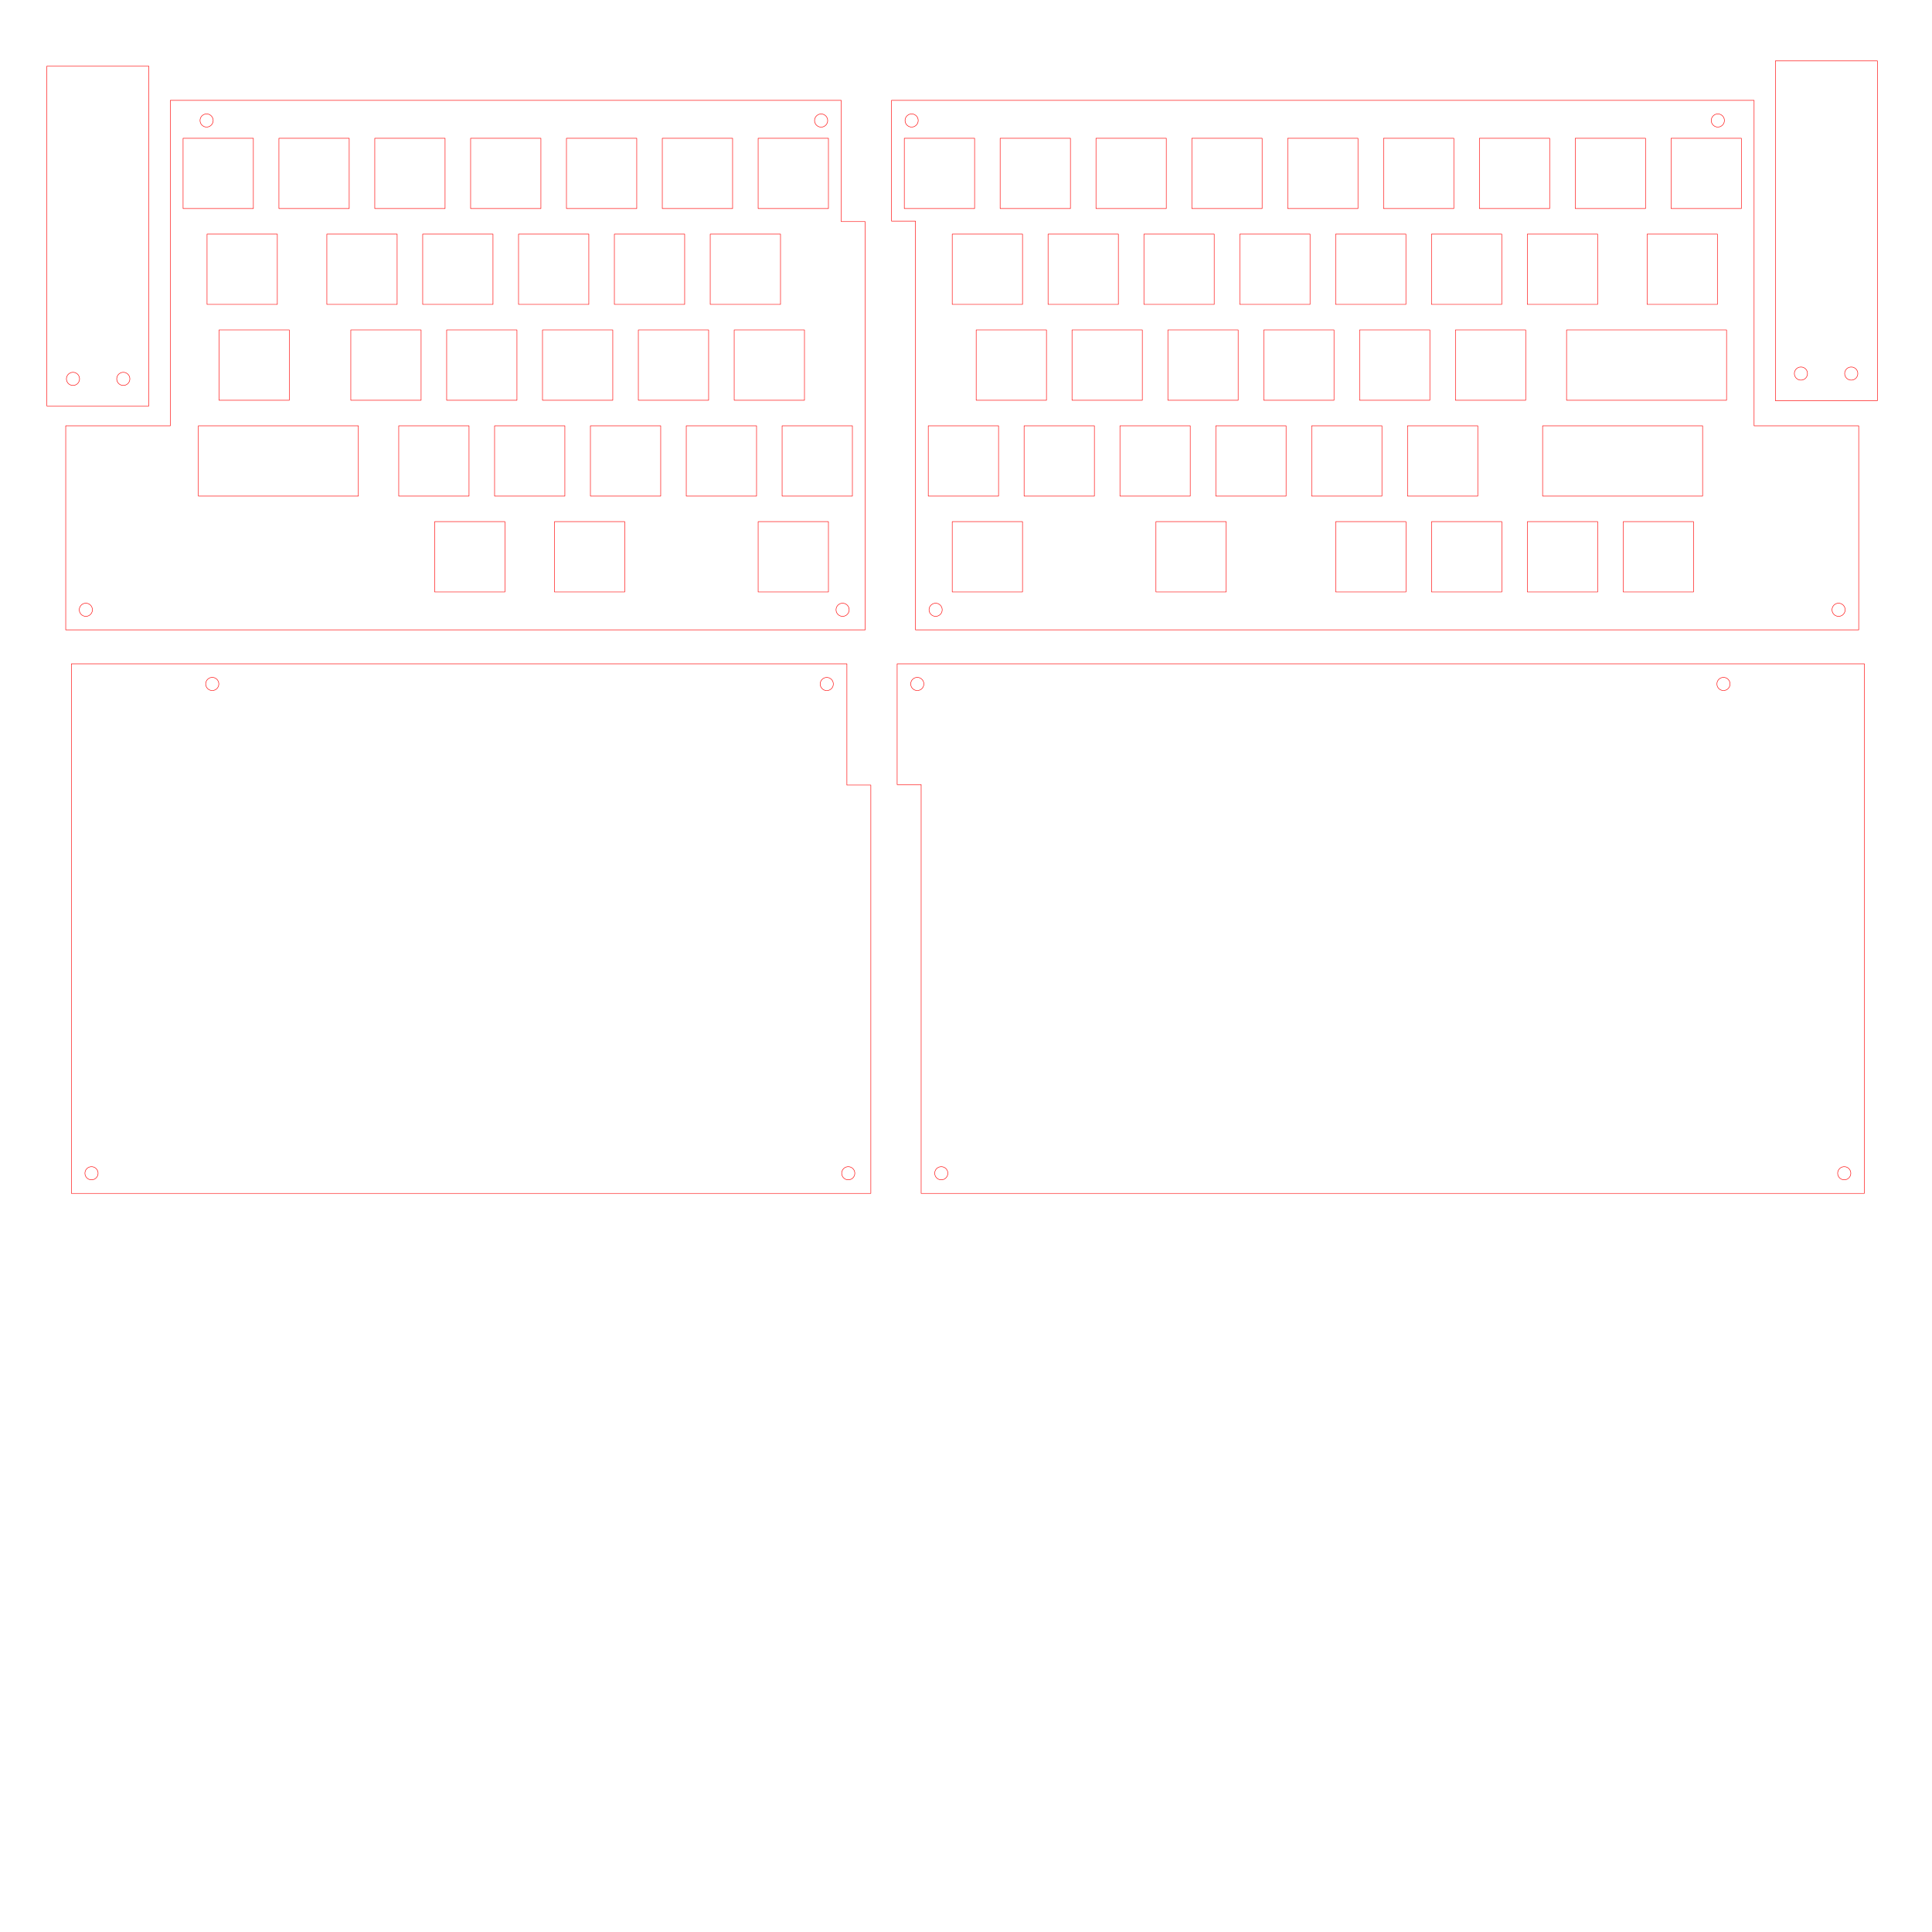
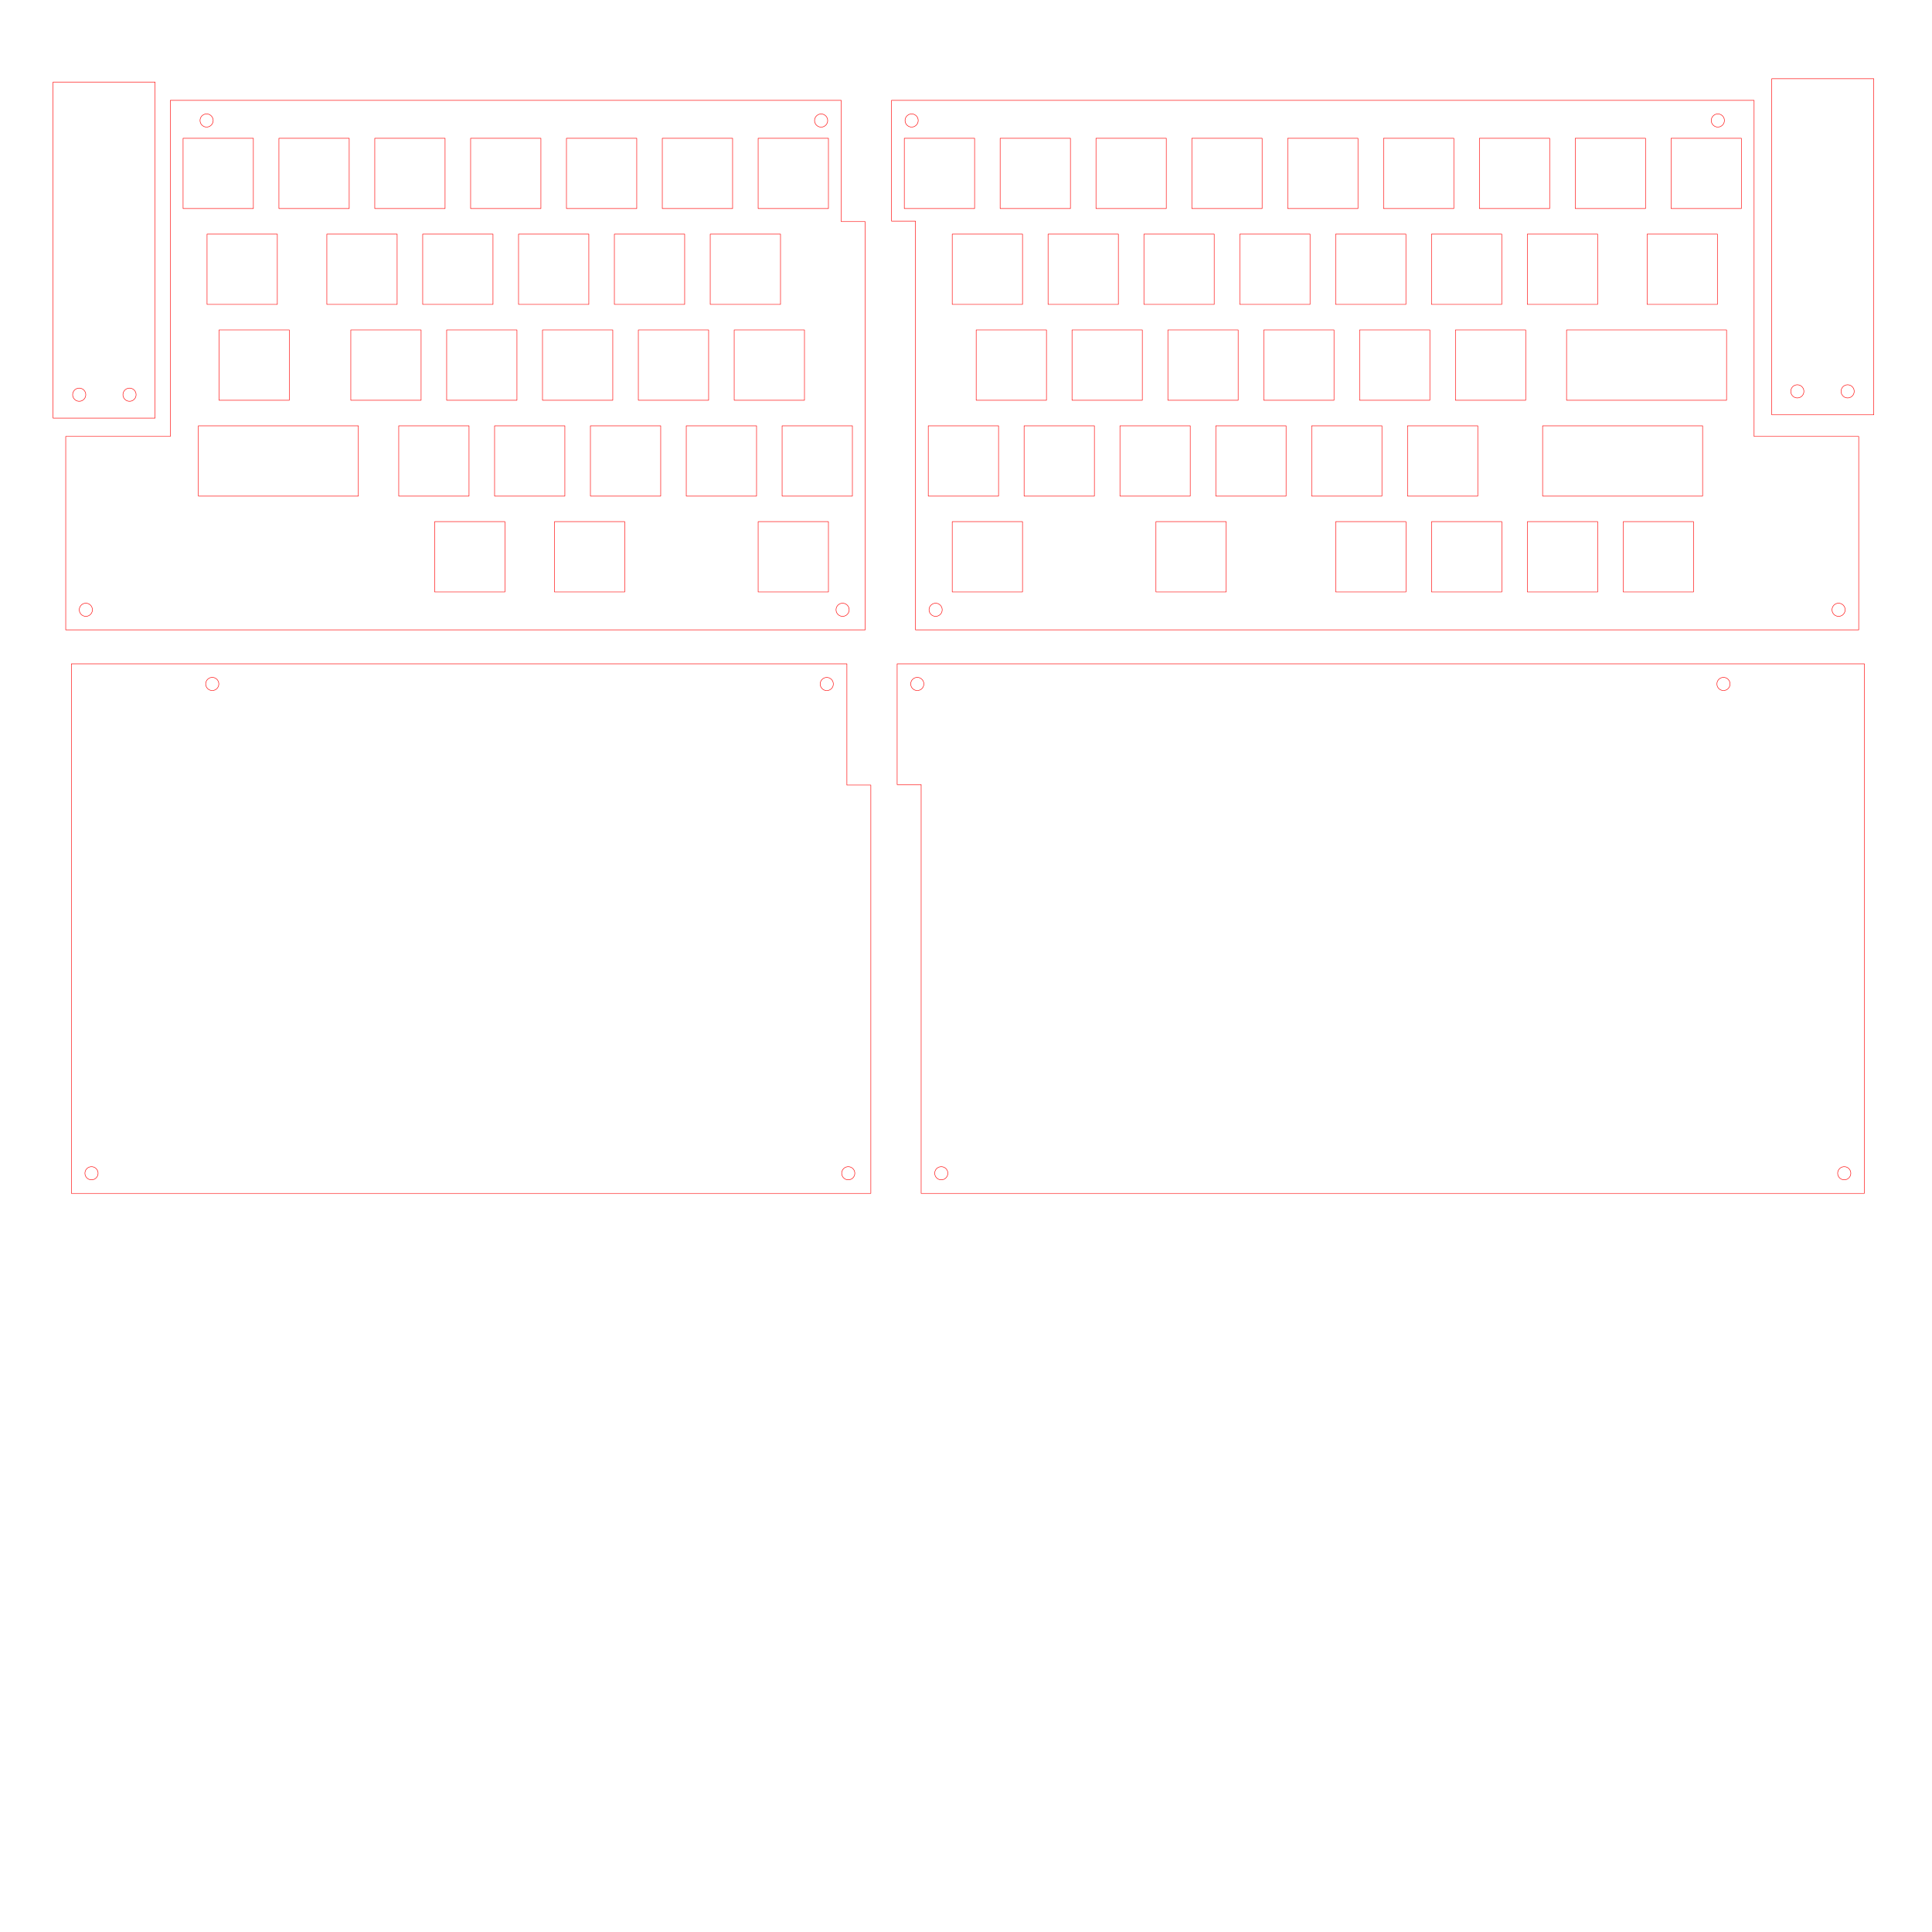
<svg xmlns="http://www.w3.org/2000/svg" width="384mm" height="384mm" viewBox="0 0 384 384" version="1.1" id="svg8">
  <defs id="defs2" />
  <polyline transform="matrix(0.00254,0,0,0.00254,-16.8453,-0.6413613)" style="fill:none;fill-opacity:1;fill-rule:evenodd;stroke:#ff0000;stroke-width:39.37;stroke-linecap:round;stroke-linejoin:round;stroke-miterlimit:4;stroke-dasharray:none;stroke-opacity:1" points="150653,47476 150746,47514 150830,47570 150901,47642 150957,47726 150996,47819 151015,47918 151015,48018 150996,48117 150957,48210 150901,48294 150830,48366 150746,48422 150653,48460 150554,48480 150453,48480 150354,48460 150261,48422 150177,48366 150106,48294 150050,48210 150011,48117 149992,48018 149992,47918 150011,47819 150050,47726 150106,47642 150177,47570 150261,47514 150354,47476 150453,47456 150554,47456 150653,47476 " id="polyline25710-0" />
  <polyline transform="matrix(0.00254,0,0,0.00254,-6.845116,-0.6413613)" style="fill:none;fill-opacity:1;fill-rule:evenodd;stroke:#ff0000;stroke-width:39.37;stroke-linecap:round;stroke-linejoin:round;stroke-miterlimit:4;stroke-dasharray:none;stroke-opacity:1" points="9562,47476 9655,47514 9739,47570 9810,47642 9866,47726 9905,47819 9925,47918 9925,48018 9905,48117 9866,48210 9810,48294 9739,48366 9655,48422 9562,48460 9463,48480 9362,48480 9264,48460 9170,48422 9087,48366 9015,48294 8959,48210 8921,48117 8901,48018 8901,47918 8921,47819 8959,47726 9015,47642 9087,47570 9170,47514 9264,47476 9362,47456 9463,47456 9562,47476 " id="polyline25712-3" />
  <polyline transform="matrix(0.00254,0,0,0.00254,-6.845116,-0.6413613)" style="fill:none;fill-opacity:1;fill-rule:evenodd;stroke:#ff0000;stroke-width:39.37;stroke-linecap:round;stroke-linejoin:round;stroke-miterlimit:4;stroke-dasharray:none;stroke-opacity:1" points="68779,47476 68872,47514 68956,47570 69027,47642 69083,47726 69122,47819 69141,47918 69141,48018 69122,48117 69083,48210 69027,48294 68956,48366 68872,48422 68779,48460 68680,48480 68579,48480 68480,48460 68387,48422 68303,48366 68232,48294 68176,48210 68137,48117 68118,48018 68118,47918 68137,47819 68176,47726 68232,47642 68303,47570 68387,47514 68480,47476 68579,47456 68680,47456 68779,47476 " id="polyline25714-7" />
  <polyline transform="matrix(0.00254,0,0,0.00254,-16.8453,-0.6413613)" style="fill:none;fill-opacity:1;fill-rule:evenodd;stroke:#ff0000;stroke-width:39.37;stroke-linecap:round;stroke-linejoin:round;stroke-miterlimit:4;stroke-dasharray:none;stroke-opacity:1" points="79995,47476 80088,47514 80172,47570 80244,47642 80300,47726 80338,47819 80358,47918 80358,48018 80338,48117 80300,48210 80244,48294 80172,48366 80088,48422 79995,48460 79896,48480 79796,48480 79697,48460 79604,48422 79520,48366 79448,48294 79392,48210 79354,48117 79334,48018 79334,47918 79354,47819 79392,47726 79448,47642 79520,47570 79604,47514 79697,47476 79796,47456 79896,47456 79995,47476 " id="polyline25716-6" />
  <polyline transform="matrix(0.00254,0,0,0.00254,-6.845116,-0.6413613)" style="fill:none;fill-opacity:1;fill-rule:evenodd;stroke:#ff0000;stroke-width:39.37;stroke-linecap:round;stroke-linejoin:round;stroke-miterlimit:4;stroke-dasharray:none;stroke-opacity:1" points="67098,9192 67191,9231 67275,9287 67346,9358 67402,9442 67440,9535 67460,9634 67460,9735 67440,9834 67402,9927 67346,10011 67275,10082 67191,10138 67098,10177 66999,10196 66898,10196 66799,10177 66706,10138 66622,10082 66551,10011 66495,9927 66456,9834 66437,9735 66437,9634 66456,9535 66495,9442 66551,9358 66622,9287 66706,9231 66799,9192 66898,9173 66999,9173 67098,9192 " id="polyline26958-5" />
  <polyline transform="matrix(0.00254,0,0,0.00254,-16.8453,-0.6413613)" style="fill:none;fill-opacity:1;fill-rule:evenodd;stroke:#ff0000;stroke-width:39.37;stroke-linecap:round;stroke-linejoin:round;stroke-miterlimit:4;stroke-dasharray:none;stroke-opacity:1" points="141204,9188 141297,9227 141381,9283 141452,9354 141508,9438 141547,9531 141566,9630 141566,9731 141547,9830 141508,9923 141452,10007 141381,10078 141297,10134 141204,10173 141105,10192 141004,10192 140905,10173 140812,10134 140728,10078 140657,10007 140601,9923 140562,9830 140543,9731 140543,9630 140562,9531 140601,9438 140657,9354 140728,9283 140812,9227 140905,9188 141004,9169 141105,9169 141204,9188 " id="polyline26960-5" />
  <polyline transform="matrix(0.00254,0,0,0.00254,-16.8453,-0.6413613)" style="fill:none;fill-opacity:1;fill-rule:evenodd;stroke:#ff0000;stroke-width:39.37;stroke-linecap:round;stroke-linejoin:round;stroke-miterlimit:4;stroke-dasharray:none;stroke-opacity:1" points="78117,9188 78210,9227 78294,9283 78366,9354 78422,9438 78460,9531 78480,9630 78480,9731 78460,9830 78422,9923 78366,10007 78294,10078 78210,10134 78117,10173 78018,10192 77918,10192 77819,10173 77726,10134 77642,10078 77570,10007 77514,9923 77476,9830 77456,9731 77456,9630 77476,9531 77514,9438 77570,9354 77642,9283 77726,9227 77819,9188 77918,9169 78018,9169 78117,9188 " id="polyline26962-2" />
  <polyline transform="matrix(0.00254,0,0,0.00254,-6.845116,-0.6413613)" style="fill:none;fill-opacity:1;fill-rule:evenodd;stroke:#ff0000;stroke-width:39.37;stroke-linecap:round;stroke-linejoin:round;stroke-miterlimit:4;stroke-dasharray:none;stroke-opacity:1" points="19011,9188 19104,9227 19188,9283 19259,9354 19315,9438 19354,9531 19374,9630 19374,9731 19354,9830 19315,9923 19259,10007 19188,10078 19104,10134 19011,10173 18912,10192 18811,10192 18712,10173 18619,10134 18535,10078 18464,10007 18408,9923 18370,9830 18350,9731 18350,9630 18370,9531 18408,9438 18464,9354 18535,9283 18619,9227 18712,9188 18811,9169 18912,9169 19011,9188 " id="polyline26964-1" />
  <path id="path30286-7" style="fill:none;fill-opacity:0;stroke:#ff0000;stroke-width:0.1;stroke-linecap:round;stroke-linejoin:round;stroke-miterlimit:4;stroke-dasharray:none;stroke-opacity:1" d="m 86.388,117.652 v -13.97 m 13.97,13.97 H 86.388 m 13.97,-13.97 v 13.97 M 86.388,103.682 h 13.97" />
  <path id="path30294-6" style="fill:none;fill-opacity:0;stroke:#ff0000;stroke-width:0.1;stroke-linecap:round;stroke-linejoin:round;stroke-miterlimit:4;stroke-dasharray:none;stroke-opacity:1" d="m 110.201,103.682 h 13.97 m 0,0 v 13.97 m 0,0 h -13.97 m 0,0 v -13.97" />
  <path id="path30322-5" style="fill:none;fill-opacity:0;stroke:#ff0000;stroke-width:0.1;stroke-linecap:round;stroke-linejoin:round;stroke-miterlimit:4;stroke-dasharray:none;stroke-opacity:1" d="m 150.688,117.652 v -13.97 m 13.97,13.97 h -13.97 m 13.97,-13.97 v 13.97 m -13.97,-13.97 h 13.97" />
  <path id="path30330-1" style="fill:none;fill-opacity:0;stroke:#ff0000;stroke-width:0.1;stroke-linecap:round;stroke-linejoin:round;stroke-miterlimit:4;stroke-dasharray:none;stroke-opacity:1" d="m 155.451,84.632 h 13.97 m 0,0 v 13.97 m 0,0 h -13.97 m 0,0 v -13.97" />
  <path id="path30350-1" style="fill:none;fill-opacity:0;stroke:#ff0000;stroke-width:0.1;stroke-linecap:round;stroke-linejoin:round;stroke-miterlimit:4;stroke-dasharray:none;stroke-opacity:1" d="m 98.301,84.632 h 13.97 m 0,0 v 13.97 m 0,0 H 98.301 m 0,0 v -13.97" />
  <path id="path30378-7" style="fill:none;fill-opacity:0;stroke:#ff0000;stroke-width:0.1;stroke-linecap:round;stroke-linejoin:round;stroke-miterlimit:4;stroke-dasharray:none;stroke-opacity:1" d="m 88.776,79.552 v -13.97 m 13.97,13.97 H 88.776 m 13.97,-13.97 v 13.97 m -13.97,-13.97 h 13.97" />
  <path id="path30398-4" style="fill:none;fill-opacity:0;stroke:#ff0000;stroke-width:0.1;stroke-linecap:round;stroke-linejoin:round;stroke-miterlimit:4;stroke-dasharray:none;stroke-opacity:1" d="m 36.388,41.452 v -13.97 m 13.97,13.97 h -13.97 m 13.97,-13.97 v 13.97 m -13.97,-13.97 h 13.97" />
  <path id="path30418-9" style="fill:none;fill-opacity:0;stroke:#ff0000;stroke-width:0.1;stroke-linecap:round;stroke-linejoin:round;stroke-miterlimit:4;stroke-dasharray:none;stroke-opacity:1" d="m 84.013,60.502 v -13.97 m 13.97,13.97 h -13.97 m 13.97,-13.97 v 13.97 m -13.97,-13.97 h 13.97" />
  <path id="path30426-7" style="fill:none;fill-opacity:0;stroke:#ff0000;stroke-width:0.1;stroke-linecap:round;stroke-linejoin:round;stroke-miterlimit:4;stroke-dasharray:none;stroke-opacity:1" d="m 131.638,27.482 h 13.97 m 0,0 v 13.97 m 0,0 h -13.97 m 0,0 v -13.97" />
  <path id="path30454-2" style="fill:none;fill-opacity:0;stroke:#ff0000;stroke-width:0.1;stroke-linecap:round;stroke-linejoin:round;stroke-miterlimit:4;stroke-dasharray:none;stroke-opacity:1" d="m 43.533,79.552 v -13.97 m 13.97,13.97 h -13.97 m 13.97,-13.97 v 13.97 m -13.97,-13.97 h 13.97" />
  <path id="path30474-8" style="fill:none;fill-opacity:0;stroke:#ff0000;stroke-width:0.1;stroke-linecap:round;stroke-linejoin:round;stroke-miterlimit:4;stroke-dasharray:none;stroke-opacity:1" d="m 117.351,98.602 v -13.97 m 13.97,13.97 h -13.97 m 13.97,-13.97 v 13.97 m -13.97,-13.97 h 13.97" />
  <path id="path30482-5" style="fill:none;fill-opacity:0;stroke:#ff0000;stroke-width:0.1;stroke-linecap:round;stroke-linejoin:round;stroke-miterlimit:4;stroke-dasharray:none;stroke-opacity:1" d="m 107.826,65.582 h 13.97 m 0,0 v 13.97 m 0,0 h -13.97 m 0,0 v -13.97" />
  <path id="path30502-8" style="fill:none;fill-opacity:0;stroke:#ff0000;stroke-width:0.1;stroke-linecap:round;stroke-linejoin:round;stroke-miterlimit:4;stroke-dasharray:none;stroke-opacity:1" d="m 93.538,27.482 h 13.97 m 0,0 v 13.97 m 0,0 H 93.538 m 0,0 v -13.97" />
  <path id="path30530-6" style="fill:none;fill-opacity:0;stroke:#ff0000;stroke-width:0.1;stroke-linecap:round;stroke-linejoin:round;stroke-miterlimit:4;stroke-dasharray:none;stroke-opacity:1" d="m 136.401,98.602 v -13.97 m 13.97,13.97 h -13.97 m 13.97,-13.97 v 13.97 m -13.97,-13.97 h 13.97" />
  <path id="path30550-4" style="fill:none;fill-opacity:0;stroke:#ff0000;stroke-width:0.1;stroke-linecap:round;stroke-linejoin:round;stroke-miterlimit:4;stroke-dasharray:none;stroke-opacity:1" d="m 150.688,41.452 v -13.97 m 13.97,13.97 h -13.97 m 13.97,-13.97 v 13.97 m -13.97,-13.97 h 13.97" />
  <path id="path30570-9" style="fill:none;fill-opacity:0;stroke:#ff0000;stroke-width:0.1;stroke-linecap:round;stroke-linejoin:round;stroke-miterlimit:4;stroke-dasharray:none;stroke-opacity:1" d="m 103.063,60.502 v -13.97 m 13.97,13.97 h -13.97 m 13.97,-13.97 v 13.97 m -13.97,-13.97 h 13.97" />
  <path id="path30578-5" style="fill:none;fill-opacity:0;stroke:#ff0000;stroke-width:0.1;stroke-linecap:round;stroke-linejoin:round;stroke-miterlimit:4;stroke-dasharray:none;stroke-opacity:1" d="m 74.488,27.482 h 13.97 m 0,0 v 13.97 m 0,0 h -13.97 m 0,0 v -13.97" />
  <path id="path30598-2" style="fill:none;fill-opacity:0;stroke:#ff0000;stroke-width:0.1;stroke-linecap:round;stroke-linejoin:round;stroke-miterlimit:4;stroke-dasharray:none;stroke-opacity:1" d="m 41.151,46.532 h 13.97 m 0,0 v 13.97 m 0,0 h -13.97 m 0,0 v -13.97" />
  <path id="path30626-0" style="fill:none;fill-opacity:0;stroke:#ff0000;stroke-width:0.1;stroke-linecap:round;stroke-linejoin:round;stroke-miterlimit:4;stroke-dasharray:none;stroke-opacity:1" d="m 141.163,60.502 v -13.97 m 13.97,13.97 h -13.97 m 13.97,-13.97 v 13.97 m -13.97,-13.97 h 13.97" />
  <path id="path30646-0" style="fill:none;fill-opacity:0;stroke:#ff0000;stroke-width:0.1;stroke-linecap:round;stroke-linejoin:round;stroke-miterlimit:4;stroke-dasharray:none;stroke-opacity:1" d="m 55.438,41.452 v -13.97 m 13.97,13.97 h -13.97 m 13.97,-13.97 v 13.97 m -13.97,-13.97 h 13.97" />
  <path id="path30666-2" style="fill:none;fill-opacity:0;stroke:#ff0000;stroke-width:0.1;stroke-linecap:round;stroke-linejoin:round;stroke-miterlimit:4;stroke-dasharray:none;stroke-opacity:1" d="m 126.876,79.552 v -13.97 m 13.97,13.97 h -13.97 m 13.97,-13.97 v 13.97 m -13.97,-13.97 h 13.97" />
  <path id="path30674-3" style="fill:none;fill-opacity:0;stroke:#ff0000;stroke-width:0.1;stroke-linecap:round;stroke-linejoin:round;stroke-miterlimit:4;stroke-dasharray:none;stroke-opacity:1" d="m 69.726,65.582 h 13.97 m 0,0 v 13.97 m 0,0 h -13.97 m 0,0 v -13.97" />
  <path id="path30702-3" style="fill:none;fill-opacity:0;stroke:#ff0000;stroke-width:0.1;stroke-linecap:round;stroke-linejoin:round;stroke-miterlimit:4;stroke-dasharray:none;stroke-opacity:1" d="m 64.963,60.502 v -13.97 m 13.97,13.97 h -13.97 m 13.97,-13.97 v 13.97 m -13.97,-13.97 h 13.97" />
  <path id="path30710-4" style="fill:none;fill-opacity:0;stroke:#ff0000;stroke-width:0.1;stroke-linecap:round;stroke-linejoin:round;stroke-miterlimit:4;stroke-dasharray:none;stroke-opacity:1" d="m 122.113,46.532 h 13.97 m 0,0 v 13.97 m 0,0 h -13.97 m 0,0 v -13.97" />
  <path id="path30738-3" style="fill:none;fill-opacity:0;stroke:#ff0000;stroke-width:0.1;stroke-linecap:round;stroke-linejoin:round;stroke-miterlimit:4;stroke-dasharray:none;stroke-opacity:1" d="m 79.251,98.602 v -13.97 m 13.97,13.97 h -13.97 m 13.97,-13.97 v 13.97 m -13.97,-13.97 h 13.97" />
  <path id="path30766-0" style="fill:none;fill-opacity:0;stroke:#ff0000;stroke-width:0.1;stroke-linecap:round;stroke-linejoin:round;stroke-miterlimit:4;stroke-dasharray:none;stroke-opacity:1" d="m 145.926,65.582 h 13.97 m 0,0 v 13.97 m 0,0 h -13.97 m 0,0 v -13.97" />
  <path id="path30794-3" style="fill:none;fill-opacity:0;stroke:#ff0000;stroke-width:0.1;stroke-linecap:round;stroke-linejoin:round;stroke-miterlimit:4;stroke-dasharray:none;stroke-opacity:1" d="m 112.588,41.452 v -13.97 m 13.97,13.97 h -13.97 m 13.97,-13.97 v 13.97 m -13.97,-13.97 h 13.97" />
  <path id="path30814-6" style="fill:none;fill-opacity:0;stroke:#ff0000;stroke-width:0.1;stroke-linecap:round;stroke-linejoin:round;stroke-miterlimit:4;stroke-dasharray:none;stroke-opacity:1" d="m 284.528,117.652 v -13.97 m 13.97,13.97 h -13.97 m 13.97,-13.97 v 13.97 m -13.97,-13.97 h 13.97" />
  <path id="path30834-4" style="fill:none;fill-opacity:0;stroke:#ff0000;stroke-width:0.1;stroke-linecap:round;stroke-linejoin:round;stroke-miterlimit:4;stroke-dasharray:none;stroke-opacity:1" d="m 189.263,117.652 v -13.97 m 13.97,13.97 h -13.97 m 13.97,-13.97 v 13.97 m -13.97,-13.97 h 13.97" />
  <path id="path30842-9" style="fill:none;fill-opacity:0;stroke:#ff0000;stroke-width:0.1;stroke-linecap:round;stroke-linejoin:round;stroke-miterlimit:4;stroke-dasharray:none;stroke-opacity:1" d="m 322.628,103.682 h 13.97 m 0,0 v 13.97 m 0,0 h -13.97 m 0,0 v -13.97" />
  <path id="path30862-4" style="fill:none;fill-opacity:0;stroke:#ff0000;stroke-width:0.1;stroke-linecap:round;stroke-linejoin:round;stroke-miterlimit:4;stroke-dasharray:none;stroke-opacity:1" d="m 229.751,103.682 h 13.97 m 0,0 v 13.97 m 0,0 h -13.97 m 0,0 v -13.97" />
  <path id="path30890-0" style="fill:none;fill-opacity:0;stroke:#ff0000;stroke-width:0.1;stroke-linecap:round;stroke-linejoin:round;stroke-miterlimit:4;stroke-dasharray:none;stroke-opacity:1" d="m 265.478,117.652 v -13.97 m 13.97,13.97 h -13.97 m 13.97,-13.97 v 13.97 m -13.97,-13.97 h 13.97" />
  <path id="path30898-1" style="fill:none;fill-opacity:0;stroke:#ff0000;stroke-width:0.1;stroke-linecap:round;stroke-linejoin:round;stroke-miterlimit:4;stroke-dasharray:none;stroke-opacity:1" d="m 303.578,103.682 h 13.97 m 0,0 v 13.97 m 0,0 h -13.97 m 0,0 v -13.97" />
  <path id="path30926-3" style="fill:none;fill-opacity:0;stroke:#ff0000;stroke-width:0.1;stroke-linecap:round;stroke-linejoin:round;stroke-miterlimit:4;stroke-dasharray:none;stroke-opacity:1" d="m 217.838,41.452 v -13.97 m 13.97,13.97 h -13.97 m 13.97,-13.97 v 13.97 m -13.97,-13.97 h 13.97" />
  <path id="path30934-9" style="fill:none;fill-opacity:0;stroke:#ff0000;stroke-width:0.1;stroke-linecap:round;stroke-linejoin:round;stroke-miterlimit:4;stroke-dasharray:none;stroke-opacity:1" d="m 294.038,27.482 h 13.97 m 0,0 v 13.97 m 0,0 h -13.97 m 0,0 v -13.97" />
  <path id="path30954-2" style="fill:none;fill-opacity:0;stroke:#ff0000;stroke-width:0.1;stroke-linecap:round;stroke-linejoin:round;stroke-miterlimit:4;stroke-dasharray:none;stroke-opacity:1" d="m 274.988,27.482 h 13.97 m 0,0 v 13.97 m 0,0 h -13.97 m 0,0 v -13.97" />
  <path id="path30982-6" style="fill:none;fill-opacity:0;stroke:#ff0000;stroke-width:0.1;stroke-linecap:round;stroke-linejoin:round;stroke-miterlimit:4;stroke-dasharray:none;stroke-opacity:1" d="m 227.363,60.502 v -13.97 m 13.97,13.97 h -13.97 m 13.97,-13.97 v 13.97 m -13.97,-13.97 h 13.97" />
  <path id="path30990-9" style="fill:none;fill-opacity:0;stroke:#ff0000;stroke-width:0.1;stroke-linecap:round;stroke-linejoin:round;stroke-miterlimit:4;stroke-dasharray:none;stroke-opacity:1" d="m 179.738,27.482 h 13.97 m 0,0 v 13.97 m 0,0 h -13.97 m 0,0 v -13.97" />
  <path id="path31010-3" style="fill:none;fill-opacity:0;stroke:#ff0000;stroke-width:0.1;stroke-linecap:round;stroke-linejoin:round;stroke-miterlimit:4;stroke-dasharray:none;stroke-opacity:1" d="m 198.788,27.482 h 13.97 m 0,0 v 13.97 m 0,0 h -13.97 m 0,0 v -13.97" />
  <path id="path31038-1" style="fill:none;fill-opacity:0;stroke:#ff0000;stroke-width:0.1;stroke-linecap:round;stroke-linejoin:round;stroke-miterlimit:4;stroke-dasharray:none;stroke-opacity:1" d="m 236.888,41.452 v -13.97 m 13.97,13.97 h -13.97 m 13.97,-13.97 v 13.97 m -13.97,-13.97 h 13.97" />
  <path id="path31046-2" style="fill:none;fill-opacity:0;stroke:#ff0000;stroke-width:0.1;stroke-linecap:round;stroke-linejoin:round;stroke-miterlimit:4;stroke-dasharray:none;stroke-opacity:1" d="m 255.938,27.482 h 13.97 m 0,0 v 13.97 m 0,0 h -13.97 m 0,0 v -13.97" />
  <path id="path31066-2" style="fill:none;fill-opacity:0;stroke:#ff0000;stroke-width:0.1;stroke-linecap:round;stroke-linejoin:round;stroke-miterlimit:4;stroke-dasharray:none;stroke-opacity:1" d="m 313.088,27.482 h 13.97 m 0,0 v 13.97 m 0,0 h -13.97 m 0,0 v -13.97" />
  <path id="path31094-9" style="fill:none;fill-opacity:0;stroke:#ff0000;stroke-width:0.1;stroke-linecap:round;stroke-linejoin:round;stroke-miterlimit:4;stroke-dasharray:none;stroke-opacity:1" d="m 189.263,60.502 v -13.97 m 13.97,13.97 h -13.97 m 13.97,-13.97 v 13.97 m -13.97,-13.97 h 13.97" />
  <path id="path31114-2" style="fill:none;fill-opacity:0;stroke:#ff0000;stroke-width:0.1;stroke-linecap:round;stroke-linejoin:round;stroke-miterlimit:4;stroke-dasharray:none;stroke-opacity:1" d="m 208.313,60.502 v -13.97 m 13.97,13.97 h -13.97 m 13.97,-13.97 v 13.97 m -13.97,-13.97 h 13.97" />
  <path id="path31134-6" style="fill:none;fill-opacity:0;stroke:#ff0000;stroke-width:0.1;stroke-linecap:round;stroke-linejoin:round;stroke-miterlimit:4;stroke-dasharray:none;stroke-opacity:1" d="m 246.413,60.502 v -13.97 m 13.97,13.97 h -13.97 m 13.97,-13.97 v 13.97 m -13.97,-13.97 h 13.97" />
  <path id="path31154-3" style="fill:none;fill-opacity:0;stroke:#ff0000;stroke-width:0.1;stroke-linecap:round;stroke-linejoin:round;stroke-miterlimit:4;stroke-dasharray:none;stroke-opacity:1" d="m 284.513,60.502 v -13.97 m 13.97,13.97 h -13.97 m 13.97,-13.97 v 13.97 m -13.97,-13.97 h 13.97" />
  <path id="path31162-8" style="fill:none;fill-opacity:0;stroke:#ff0000;stroke-width:0.1;stroke-linecap:round;stroke-linejoin:round;stroke-miterlimit:4;stroke-dasharray:none;stroke-opacity:1" d="m 265.463,46.532 h 13.97 m 0,0 v 13.97 m 0,0 H 265.463 m 0,0 v -13.97" />
  <path id="path31190-6" style="fill:none;fill-opacity:0;stroke:#ff0000;stroke-width:0.1;stroke-linecap:round;stroke-linejoin:round;stroke-miterlimit:4;stroke-dasharray:none;stroke-opacity:1" d="m 303.563,60.502 v -13.97 m 13.97,13.97 h -13.97 m 13.97,-13.97 v 13.97 m -13.97,-13.97 h 13.97" />
  <path id="path31210-3" style="fill:none;fill-opacity:0;stroke:#ff0000;stroke-width:0.1;stroke-linecap:round;stroke-linejoin:round;stroke-miterlimit:4;stroke-dasharray:none;stroke-opacity:1" d="m 194.025,79.552 v -13.97 m 13.97,13.97 h -13.97 m 13.97,-13.97 v 13.97 m -13.97,-13.97 h 13.97" />
  <path id="path31218-2" style="fill:none;fill-opacity:0;stroke:#ff0000;stroke-width:0.1;stroke-linecap:round;stroke-linejoin:round;stroke-miterlimit:4;stroke-dasharray:none;stroke-opacity:1" d="m 213.075,65.582 h 13.97 m 0,0 v 13.97 m 0,0 h -13.97 m 0,0 v -13.97" />
  <path id="path31246-4" style="fill:none;fill-opacity:0;stroke:#ff0000;stroke-width:0.1;stroke-linecap:round;stroke-linejoin:round;stroke-miterlimit:4;stroke-dasharray:none;stroke-opacity:1" d="m 251.175,79.552 v -13.97 m 13.97,13.97 h -13.97 m 13.97,-13.97 v 13.97 m -13.97,-13.97 h 13.97" />
  <path id="path31266-5" style="fill:none;fill-opacity:0;stroke:#ff0000;stroke-width:0.1;stroke-linecap:round;stroke-linejoin:round;stroke-miterlimit:4;stroke-dasharray:none;stroke-opacity:1" d="m 270.225,79.552 v -13.97 m 13.97,13.97 h -13.97 m 13.97,-13.97 v 13.97 m -13.97,-13.97 h 13.97" />
  <path id="path31274-0" style="fill:none;fill-opacity:0;stroke:#ff0000;stroke-width:0.1;stroke-linecap:round;stroke-linejoin:round;stroke-miterlimit:4;stroke-dasharray:none;stroke-opacity:1" d="m 289.275,65.582 h 13.97 m 0,0 v 13.97 m 0,0 h -13.97 m 0,0 v -13.97" />
  <path id="path31294-9" style="fill:none;fill-opacity:0;stroke:#ff0000;stroke-width:0.1;stroke-linecap:round;stroke-linejoin:round;stroke-miterlimit:4;stroke-dasharray:none;stroke-opacity:1" d="m 232.125,65.582 h 13.97 m 0,0 v 13.97 m 0,0 h -13.97 m 0,0 v -13.97" />
  <path id="path31330-3" style="fill:none;fill-opacity:0;stroke:#ff0000;stroke-width:0.1;stroke-linecap:round;stroke-linejoin:round;stroke-miterlimit:4;stroke-dasharray:none;stroke-opacity:1" d="m 184.5,84.632 h 13.97 m 0,0 v 13.97 m 0,0 h -13.97 m 0,0 v -13.97" />
  <path id="path31358-5" style="fill:none;fill-opacity:0;stroke:#ff0000;stroke-width:0.1;stroke-linecap:round;stroke-linejoin:round;stroke-miterlimit:4;stroke-dasharray:none;stroke-opacity:1" d="m 203.55,98.602 v -13.97 m 13.97,13.97 h -13.97 m 13.97,-13.97 v 13.97 m -13.97,-13.97 h 13.97" />
  <path id="path31366-5" style="fill:none;fill-opacity:0;stroke:#ff0000;stroke-width:0.1;stroke-linecap:round;stroke-linejoin:round;stroke-miterlimit:4;stroke-dasharray:none;stroke-opacity:1" d="m 241.65,84.632 h 13.97 m 0,0 v 13.97 m 0,0 h -13.97 m 0,0 v -13.97" />
  <path id="path31394-4" style="fill:none;fill-opacity:0;stroke:#ff0000;stroke-width:0.1;stroke-linecap:round;stroke-linejoin:round;stroke-miterlimit:4;stroke-dasharray:none;stroke-opacity:1" d="m 260.7,98.602 v -13.97 m 13.97,13.97 h -13.97 m 13.97,-13.97 v 13.97 m -13.97,-13.97 h 13.97" />
  <path id="path31402-3" style="fill:none;fill-opacity:0;stroke:#ff0000;stroke-width:0.1;stroke-linecap:round;stroke-linejoin:round;stroke-miterlimit:4;stroke-dasharray:none;stroke-opacity:1" d="m 279.75,84.632 h 13.97 m 0,0 v 13.97 m 0,0 h -13.97 m 0,0 v -13.97" />
  <path id="path31422-6" style="fill:none;fill-opacity:0;stroke:#ff0000;stroke-width:0.1;stroke-linecap:round;stroke-linejoin:round;stroke-miterlimit:4;stroke-dasharray:none;stroke-opacity:1" d="m 332.138,27.482 h 13.97 m 0,0 v 13.97 m 0,0 h -13.97 m 0,0 v -13.97" />
  <path id="path31458-8" style="fill:none;fill-opacity:0;stroke:#ff0000;stroke-width:0.1;stroke-linecap:round;stroke-linejoin:round;stroke-miterlimit:4;stroke-dasharray:none;stroke-opacity:1" d="m 222.6,84.632 h 13.97 m 0,0 v 13.97 m 0,0 h -13.97 m 0,0 v -13.97" />
  <path id="path31486-6" style="fill:none;fill-opacity:0;stroke:#ff0000;stroke-width:0.1;stroke-linecap:round;stroke-linejoin:round;stroke-miterlimit:4;stroke-dasharray:none;stroke-opacity:1" d="m 327.375,60.502 v -13.97 m 13.97,13.97 h -13.97 m 13.97,-13.97 v 13.97 m -13.97,-13.97 h 13.97" />
-   <path id="path30746-8-4" style="fill:none;fill-opacity:0;stroke:#ff0000;stroke-width:0.1;stroke-linecap:round;stroke-linejoin:round;stroke-miterlimit:4;stroke-dasharray:none;stroke-opacity:1" d="m 13.063,84.632 h 20.776 m 0.009,-3.2e-4 v -64.679 m 133.355,-0.005 v 24.1 M 13.063,125.198 H 171.963 M 13.063,84.631 V 125.198 M 167.203,44.047 h 4.76 M 33.846,19.948 H 167.203 m 4.76,24.1 v 81.15" />
-   <path id="path30746-8-4-2" style="fill:none;fill-opacity:0;stroke:#ff0000;stroke-width:0.1;stroke-linecap:round;stroke-linejoin:round;stroke-miterlimit:4;stroke-dasharray:none;stroke-opacity:1" d="m 348.639,84.632 h 20.791 m -20.791,-3.2e-4 v -64.68 m -171.451,-0.004 H 348.639 M 181.963,125.198 H 369.433 M 181.963,43.948 V 125.198 M 369.433,84.635 V 125.198 M 177.193,19.948 v 24 m 1.3e-4,0 h 4.77" />
+   <path id="path30746-8-4" style="fill:none;fill-opacity:0;stroke:#ff0000;stroke-width:0.1;stroke-linecap:round;stroke-linejoin:round;stroke-miterlimit:4;stroke-dasharray:none;stroke-opacity:1" d="M 171.963,44.047 V 125.198 M 33.846,19.948 H 167.203 m 0,24.1 h 4.76 m -158.9,42.699 v 38.451 m 0,0 H 171.963 M 167.203,19.948 v 24.1 M 33.848,86.747 V 19.953 m -20.785,66.796 h 20.776" />
+   <path id="path30746-8-4-2" style="fill:none;fill-opacity:0;stroke:#ff0000;stroke-width:0.1;stroke-linecap:round;stroke-linejoin:round;stroke-miterlimit:4;stroke-dasharray:none;stroke-opacity:1" d="m 177.193,43.948 h 4.77 m -4.77,-24 v 24 M 369.433,86.749 V 125.198 M 181.963,43.948 v 81.25 m 0,0 H 369.433 M 177.187,19.948 h 171.452 m -4e-4,66.798 V 19.952 m 7e-5,66.797 h 20.791" />
  <path id="path30744-7-2" style="fill:none;fill-opacity:0;stroke:#ff0000;stroke-width:0.1;stroke-linecap:round;stroke-linejoin:round;stroke-miterlimit:4;stroke-dasharray:none;stroke-opacity:1" d="m 71.23,84.631 v 13.97 m -31.801,0 v -13.97 m 0.002,3.7e-4 h 31.797 m 6e-5,13.97 h -31.797" />
  <path id="path30742-2-8-7" style="fill:none;fill-opacity:0;stroke:#ff0000;stroke-width:0.1;stroke-linecap:round;stroke-linejoin:round;stroke-miterlimit:4;stroke-dasharray:none;stroke-opacity:1" d="m 343.164,79.552 h -31.797 m 31.797,-13.97 h -31.797 m -8.1e-4,13.97 v -13.97 m 31.8,0 v 13.97" />
  <path id="path30742-2-8-7-2-5" style="fill:none;fill-opacity:0;stroke:#ff0000;stroke-width:0.1;stroke-linecap:round;stroke-linejoin:round;stroke-miterlimit:4;stroke-dasharray:none;stroke-opacity:1" d="m 338.405,98.602 h -31.797 m 31.797,-13.97 h -31.797 m -8.1e-4,13.97 v -13.97 m 31.799,0 v 13.97" />
  <polyline transform="matrix(0.00254,0,0,0.00254,-15.72213,111.3541)" style="fill:none;fill-opacity:1;fill-rule:evenodd;stroke:#ff0000;stroke-width:39.37;stroke-linecap:round;stroke-linejoin:round;stroke-miterlimit:4;stroke-dasharray:none;stroke-opacity:1" points="150653,47476 150746,47514 150830,47570 150901,47642 150957,47726 150996,47819 151015,47918 151015,48018 150996,48117 150957,48210 150901,48294 150830,48366 150746,48422 150653,48460 150554,48480 150453,48480 150354,48460 150261,48422 150177,48366 150106,48294 150050,48210 150011,48117 149992,48018 149992,47918 150011,47819 150050,47726 150106,47642 150177,47570 150261,47514 150354,47476 150453,47456 150554,47456 150653,47476 " id="polyline25710-4" />
  <polyline transform="matrix(0.00254,0,0,0.00254,-5.721946,111.3541)" style="fill:none;fill-opacity:1;fill-rule:evenodd;stroke:#ff0000;stroke-width:39.37;stroke-linecap:round;stroke-linejoin:round;stroke-miterlimit:4;stroke-dasharray:none;stroke-opacity:1" points="9562,47476 9655,47514 9739,47570 9810,47642 9866,47726 9905,47819 9925,47918 9925,48018 9905,48117 9866,48210 9810,48294 9739,48366 9655,48422 9562,48460 9463,48480 9362,48480 9264,48460 9170,48422 9087,48366 9015,48294 8959,48210 8921,48117 8901,48018 8901,47918 8921,47819 8959,47726 9015,47642 9087,47570 9170,47514 9264,47476 9362,47456 9463,47456 9562,47476 " id="polyline25712-8" />
  <polyline transform="matrix(0.00254,0,0,0.00254,-5.721946,111.3541)" style="fill:none;fill-opacity:1;fill-rule:evenodd;stroke:#ff0000;stroke-width:39.37;stroke-linecap:round;stroke-linejoin:round;stroke-miterlimit:4;stroke-dasharray:none;stroke-opacity:1" points="68779,47476 68872,47514 68956,47570 69027,47642 69083,47726 69122,47819 69141,47918 69141,48018 69122,48117 69083,48210 69027,48294 68956,48366 68872,48422 68779,48460 68680,48480 68579,48480 68480,48460 68387,48422 68303,48366 68232,48294 68176,48210 68137,48117 68118,48018 68118,47918 68137,47819 68176,47726 68232,47642 68303,47570 68387,47514 68480,47476 68579,47456 68680,47456 68779,47476 " id="polyline25714-4" />
  <polyline transform="matrix(0.00254,0,0,0.00254,-15.72213,111.3541)" style="fill:none;fill-opacity:1;fill-rule:evenodd;stroke:#ff0000;stroke-width:39.37;stroke-linecap:round;stroke-linejoin:round;stroke-miterlimit:4;stroke-dasharray:none;stroke-opacity:1" points="79995,47476 80088,47514 80172,47570 80244,47642 80300,47726 80338,47819 80358,47918 80358,48018 80338,48117 80300,48210 80244,48294 80172,48366 80088,48422 79995,48460 79896,48480 79796,48480 79697,48460 79604,48422 79520,48366 79448,48294 79392,48210 79354,48117 79334,48018 79334,47918 79354,47819 79392,47726 79448,47642 79520,47570 79604,47514 79697,47476 79796,47456 79896,47456 79995,47476 " id="polyline25716-2" />
  <polyline transform="matrix(0.00254,0,0,0.00254,-5.721946,111.3541)" style="fill:none;fill-opacity:1;fill-rule:evenodd;stroke:#ff0000;stroke-width:39.37;stroke-linecap:round;stroke-linejoin:round;stroke-miterlimit:4;stroke-dasharray:none;stroke-opacity:1" points="67098,9192 67191,9231 67275,9287 67346,9358 67402,9442 67440,9535 67460,9634 67460,9735 67440,9834 67402,9927 67346,10011 67275,10082 67191,10138 67098,10177 66999,10196 66898,10196 66799,10177 66706,10138 66622,10082 66551,10011 66495,9927 66456,9834 66437,9735 66437,9634 66456,9535 66495,9442 66551,9358 66622,9287 66706,9231 66799,9192 66898,9173 66999,9173 67098,9192 " id="polyline26958-4" />
  <polyline transform="matrix(0.00254,0,0,0.00254,-15.72213,111.3541)" style="fill:none;fill-opacity:1;fill-rule:evenodd;stroke:#ff0000;stroke-width:39.37;stroke-linecap:round;stroke-linejoin:round;stroke-miterlimit:4;stroke-dasharray:none;stroke-opacity:1" points="141204,9188 141297,9227 141381,9283 141452,9354 141508,9438 141547,9531 141566,9630 141566,9731 141547,9830 141508,9923 141452,10007 141381,10078 141297,10134 141204,10173 141105,10192 141004,10192 140905,10173 140812,10134 140728,10078 140657,10007 140601,9923 140562,9830 140543,9731 140543,9630 140562,9531 140601,9438 140657,9354 140728,9283 140812,9227 140905,9188 141004,9169 141105,9169 141204,9188 " id="polyline26960-0" />
  <polyline transform="matrix(0.00254,0,0,0.00254,-15.72213,111.3541)" style="fill:none;fill-opacity:1;fill-rule:evenodd;stroke:#ff0000;stroke-width:39.37;stroke-linecap:round;stroke-linejoin:round;stroke-miterlimit:4;stroke-dasharray:none;stroke-opacity:1" points="78117,9188 78210,9227 78294,9283 78366,9354 78422,9438 78460,9531 78480,9630 78480,9731 78460,9830 78422,9923 78366,10007 78294,10078 78210,10134 78117,10173 78018,10192 77918,10192 77819,10173 77726,10134 77642,10078 77570,10007 77514,9923 77476,9830 77456,9731 77456,9630 77476,9531 77514,9438 77570,9354 77642,9283 77726,9227 77819,9188 77918,9169 78018,9169 78117,9188 " id="polyline26962-3" />
  <polyline transform="matrix(0.00254,0,0,0.00254,-5.721946,111.3541)" style="fill:none;fill-opacity:1;fill-rule:evenodd;stroke:#ff0000;stroke-width:39.37;stroke-linecap:round;stroke-linejoin:round;stroke-miterlimit:4;stroke-dasharray:none;stroke-opacity:1" points="19011,9188 19104,9227 19188,9283 19259,9354 19315,9438 19354,9531 19374,9630 19374,9731 19354,9830 19315,9923 19259,10007 19188,10078 19104,10134 19011,10173 18912,10192 18811,10192 18712,10173 18619,10134 18535,10078 18464,10007 18408,9923 18370,9830 18350,9731 18350,9630 18370,9531 18408,9438 18464,9354 18535,9283 18619,9227 18712,9188 18811,9169 18912,9169 19011,9188 " id="polyline26964-6" />
  <path id="path31532-3" style="fill:none;fill-opacity:0;stroke:#ff0000;stroke-width:0.1;stroke-linecap:round;stroke-linejoin:round;stroke-miterlimit:4;stroke-dasharray:none;stroke-opacity:1" d="m 168.326,131.943 v 24.1 M 14.187,237.193 H 173.086 M 14.187,131.943 V 237.193 M 168.326,156.043 h 4.76 M 14.187,131.943 H 168.326 m 4.76,24.1 v 81.15" />
  <path id="path31544-33" style="fill:none;fill-opacity:0;stroke:#ff0000;stroke-width:0.1;stroke-linecap:round;stroke-linejoin:round;stroke-miterlimit:4;stroke-dasharray:none;stroke-opacity:1" d="m 178.316,131.943 h 192.24 M 183.086,237.193 H 370.556 M 183.086,155.944 v 81.25 M 370.556,131.943 V 237.193 M 178.316,131.943 v 24 m 0,0 h 4.77" />
-   <polyline transform="matrix(0.00254,0,0,0.00254,-10.60014,-7.425222)" style="fill:none;fill-opacity:1;fill-rule:evenodd;stroke:#ff0000;stroke-width:39.37;stroke-linecap:round;stroke-linejoin:round;stroke-miterlimit:4;stroke-dasharray:none;stroke-opacity:1" points="10034,32078 10127,32117 10211,32173 10282,32244 10338,32328 10376,32421 10396,32520 10396,32621 10376,32720 10338,32813 10282,32897 10211,32968 10127,33024 10034,33063 9935,33082 9834,33082 9735,33063 9642,33024 9558,32968 9487,32897 9431,32813 9392,32720 9373,32621 9373,32520 9392,32421 9431,32328 9487,32244 9558,32173 9642,32117 9735,32078 9834,32059 9935,32059 10034,32078 " id="polyline11153" />
-   <polyline transform="matrix(0.00254,0,0,0.00254,-10.60014,-7.425222)" style="fill:none;fill-opacity:1;fill-rule:evenodd;stroke:#ff0000;stroke-width:39.37;stroke-linecap:round;stroke-linejoin:round;stroke-miterlimit:4;stroke-dasharray:none;stroke-opacity:1" points="13971,32078 14064,32117 14148,32173 14219,32244 14275,32328 14313,32421 14333,32520 14333,32621 14313,32720 14275,32813 14219,32897 14148,32968 14064,33024 13971,33063 13872,33082 13771,33082 13672,33063 13579,33024 13495,32968 13424,32897 13368,32813 13329,32720 13310,32621 13310,32520 13329,32421 13368,32328 13424,32244 13495,32173 13579,32117 13672,32078 13771,32059 13872,32059 13971,32078 " id="polyline11155" />
-   <path id="path31530-70-7-2" style="fill:none;fill-opacity:0;stroke:#ff0000;stroke-width:0.1;stroke-linecap:round;stroke-linejoin:round;stroke-miterlimit:4;stroke-dasharray:none;stroke-opacity:1" d="M 9.31,80.695 H 29.579 M 9.373,13.164 H 29.585 m 1.04e-4,-0.018 V 80.696 M 9.308,13.146 v 67.55" />
-   <polyline transform="matrix(-0.00254,0,0,0.00254,393.0553,-8.48356)" style="fill:none;fill-opacity:1;fill-rule:evenodd;stroke:#ff0000;stroke-width:39.37;stroke-linecap:round;stroke-linejoin:round;stroke-miterlimit:4;stroke-dasharray:none;stroke-opacity:1" points="10034,32078 10127,32117 10211,32173 10282,32244 10338,32328 10376,32421 10396,32520 10396,32621 10376,32720 10338,32813 10282,32897 10211,32968 10127,33024 10034,33063 9935,33082 9834,33082 9735,33063 9642,33024 9558,32968 9487,32897 9431,32813 9392,32720 9373,32621 9373,32520 9392,32421 9431,32328 9487,32244 9558,32173 9642,32117 9735,32078 9834,32059 9935,32059 10034,32078 " id="polyline11153-8" />
-   <polyline transform="matrix(-0.00254,0,0,0.00254,393.0553,-8.48356)" style="fill:none;fill-opacity:1;fill-rule:evenodd;stroke:#ff0000;stroke-width:39.37;stroke-linecap:round;stroke-linejoin:round;stroke-miterlimit:4;stroke-dasharray:none;stroke-opacity:1" points="13971,32078 14064,32117 14148,32173 14219,32244 14275,32328 14313,32421 14333,32520 14333,32621 14313,32720 14275,32813 14219,32897 14148,32968 14064,33024 13971,33063 13872,33082 13771,33082 13672,33063 13579,33024 13495,32968 13424,32897 13368,32813 13329,32720 13310,32621 13310,32520 13329,32421 13368,32328 13424,32244 13495,32173 13579,32117 13672,32078 13771,32059 13872,32059 13971,32078 " id="polyline11155-9" />
-   <path id="path31530-70-7-2-1" style="fill:none;fill-opacity:0;stroke:#ff0000;stroke-width:0.1;stroke-linecap:round;stroke-linejoin:round;stroke-miterlimit:4;stroke-dasharray:none;stroke-opacity:1" d="m 373.145,79.637 h -20.268 m 20.206,-67.531 h -20.212 m -1e-4,-0.018 v 67.55 m 20.276,-67.55 v 67.55" />
+   <polyline transform="matrix(0.00254,0,0,0.00254,-9.36195,-4.279178)" style="fill:none;fill-opacity:1;fill-rule:evenodd;stroke:#ff0000;stroke-width:39.37;stroke-linecap:round;stroke-linejoin:round;stroke-miterlimit:4;stroke-dasharray:none;stroke-opacity:1" points="10034,32078 10127,32117 10211,32173 10282,32244 10338,32328 10376,32421 10396,32520 10396,32621 10376,32720 10338,32813 10282,32897 10211,32968 10127,33024 10034,33063 9935,33082 9834,33082 9735,33063 9642,33024 9558,32968 9487,32897 9431,32813 9392,32720 9373,32621 9373,32520 9392,32421 9431,32328 9487,32244 9558,32173 9642,32117 9735,32078 9834,32059 9935,32059 10034,32078 " id="polyline11153" />
+   <polyline transform="matrix(0.00254,0,0,0.00254,-9.36195,-4.279178)" style="fill:none;fill-opacity:1;fill-rule:evenodd;stroke:#ff0000;stroke-width:39.37;stroke-linecap:round;stroke-linejoin:round;stroke-miterlimit:4;stroke-dasharray:none;stroke-opacity:1" points="13971,32078 14064,32117 14148,32173 14219,32244 14275,32328 14313,32421 14333,32520 14333,32621 14313,32720 14275,32813 14219,32897 14148,32968 14064,33024 13971,33063 13872,33082 13771,33082 13672,33063 13579,33024 13495,32968 13424,32897 13368,32813 13329,32720 13310,32621 13310,32520 13329,32421 13368,32328 13424,32244 13495,32173 13579,32117 13672,32078 13771,32059 13872,32059 13971,32078 " id="polyline11155" />
+   <path id="path31530-70-7-2" style="fill:none;fill-opacity:0;stroke:#ff0000;stroke-width:0.1;stroke-linecap:round;stroke-linejoin:round;stroke-miterlimit:4;stroke-dasharray:none;stroke-opacity:1" d="m 10.548,16.314 v 66.795 M 30.824,16.314 V 83.109 M 10.551,16.31 H 30.824 M 10.55,83.11 h 20.268" />
+   <polyline transform="matrix(-0.00254,0,0,0.00254,392.3377,-4.943768)" style="fill:none;fill-opacity:1;fill-rule:evenodd;stroke:#ff0000;stroke-width:39.37;stroke-linecap:round;stroke-linejoin:round;stroke-miterlimit:4;stroke-dasharray:none;stroke-opacity:1" points="10034,32078 10127,32117 10211,32173 10282,32244 10338,32328 10376,32421 10396,32520 10396,32621 10376,32720 10338,32813 10282,32897 10211,32968 10127,33024 10034,33063 9935,33082 9834,33082 9735,33063 9642,33024 9558,32968 9487,32897 9431,32813 9392,32720 9373,32621 9373,32520 9392,32421 9431,32328 9487,32244 9558,32173 9642,32117 9735,32078 9834,32059 9935,32059 10034,32078 " id="polyline11153-8" />
+   <polyline transform="matrix(-0.00254,0,0,0.00254,392.3402,-4.943768)" style="fill:none;fill-opacity:1;fill-rule:evenodd;stroke:#ff0000;stroke-width:39.37;stroke-linecap:round;stroke-linejoin:round;stroke-miterlimit:4;stroke-dasharray:none;stroke-opacity:1" points="13971,32078 14064,32117 14148,32173 14219,32244 14275,32328 14313,32421 14333,32520 14333,32621 14313,32720 14275,32813 14219,32897 14148,32968 14064,33024 13971,33063 13872,33082 13771,33082 13672,33063 13579,33024 13495,32968 13424,32897 13368,32813 13329,32720 13310,32621 13310,32520 13329,32421 13368,32328 13424,32244 13495,32173 13579,32117 13672,32078 13771,32059 13872,32059 13971,32078 " id="polyline11155-9" />
+   <path id="path31530-70-7-2-1" style="fill:none;fill-opacity:0;stroke:#ff0000;stroke-width:0.1;stroke-linecap:round;stroke-linejoin:round;stroke-miterlimit:4;stroke-dasharray:none;stroke-opacity:1" d="M 372.428,15.648 V 82.443 M 352.152,15.648 v 66.795 m 20.274,-66.798 h -20.274 m 20.274,66.801 h -20.268" />
</svg>
